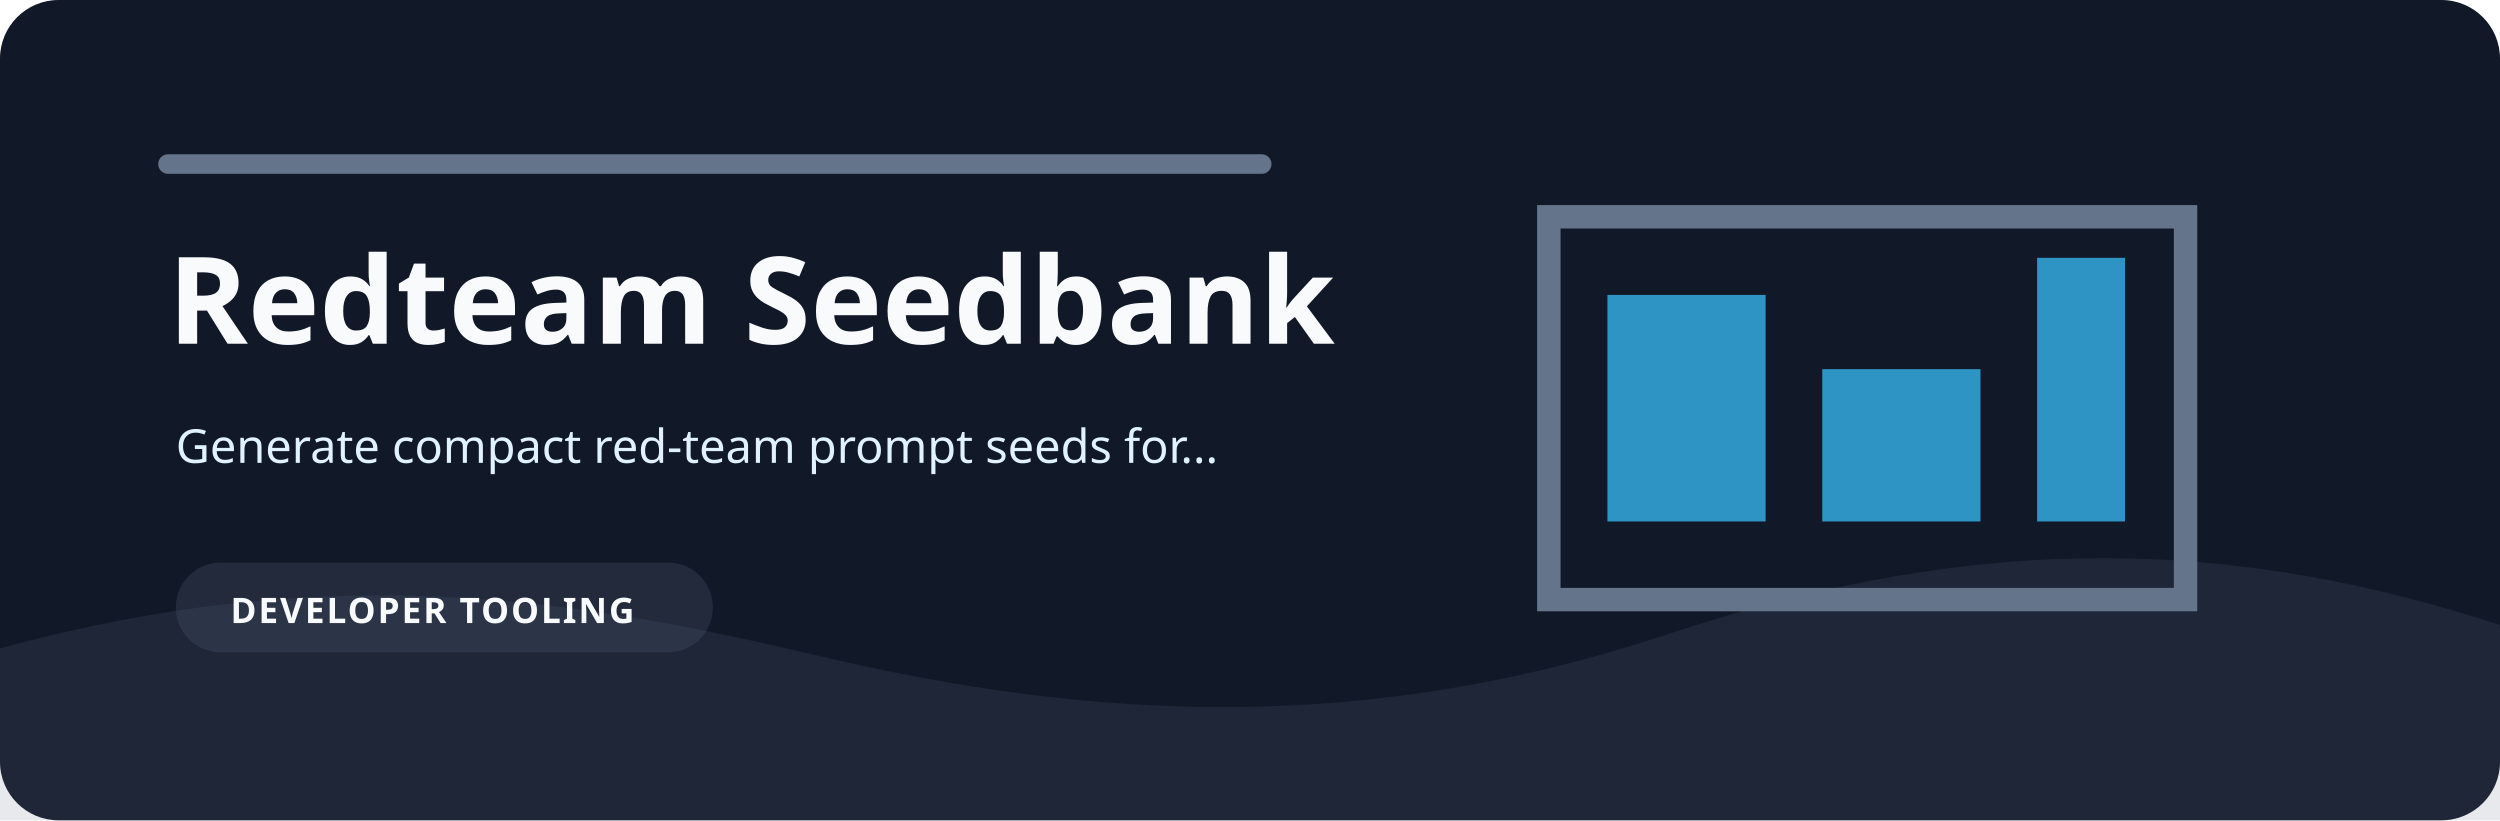
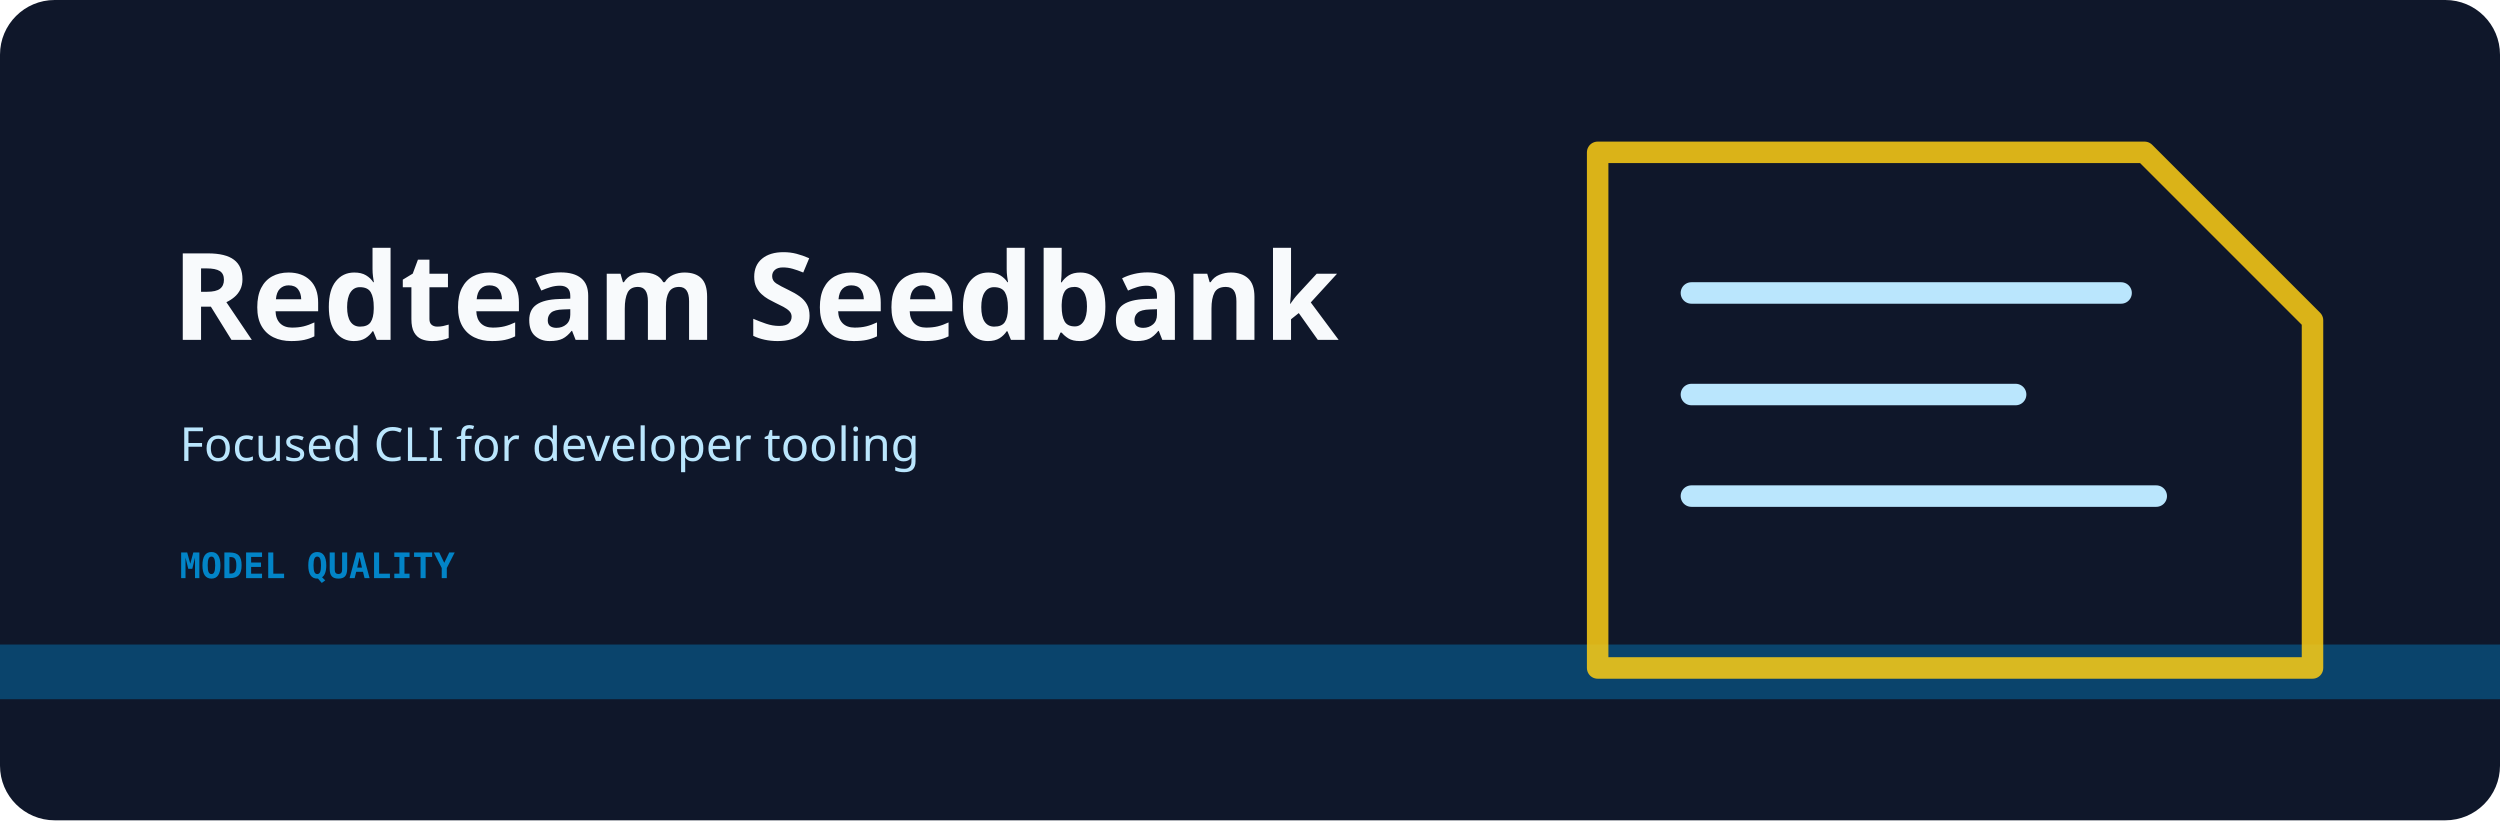
- <svg xmlns="http://www.w3.org/2000/svg" width="1280" height="420" viewBox="0 0 1280 420" fill="none" role="img" aria-label="Redteam Seedbank project cover">
-   <rect width="1280" height="420" rx="30" fill="#111827" />
-   <path d="M0 332C168 286 293 306 420 336C560 369 699 376 853 325C1018 270 1148 277 1280 320V420H0V332Z" fill="#64748b" opacity=".16" />
-   <path d="M86 84h560" stroke="#64748b" stroke-width="10" stroke-linecap="round" />
-   <text x="86" y="176" fill="#f8fafc" font-family="Manrope, ui-sans-serif, system-ui" font-size="62" font-weight="800">Redteam Seedbank</text>
-   <text x="90" y="237" fill="#e0f2fe" font-family="Manrope, ui-sans-serif, system-ui" font-size="24" font-weight="500">Generate compact red-team prompt seeds for...</text>
-   <rect x="90" y="288" width="275" height="46" rx="23" fill="#64748b" opacity=".20" />
-   <text x="118" y="319" fill="#f8fafc" font-family="Manrope, ui-sans-serif, system-ui" font-size="18" font-weight="800" letter-spacing="1">DEVELOPER TOOLING</text>
-   <path d="M793 111h326v196H793z" fill="none" stroke="#64748b" stroke-width="12" />
-   <path d="M823 151h81v116h-81zM933 189h81v78h-81zM1043 132h45v135h-45z" fill="#38bdf8" opacity=".75" />
+ <svg xmlns="http://www.w3.org/2000/svg" width="1280" height="420" viewBox="0 0 1280 420" fill="none" role="img" aria-label="Redteam Seedbank cover">
+   <rect width="1280" height="420" rx="28" fill="#0f172a" />
+   <path d="M0 344h1280" stroke="#0284c7" stroke-width="28" opacity=".42" />
+   <path d="M818 78l280 0 86 86v178H818z" fill="none" stroke="#facc15" stroke-width="11" stroke-linejoin="round" opacity=".86" />
+   <path d="M866 150h220M866 202h166M866 254h238" stroke="#bae6fd" stroke-width="11" stroke-linecap="round" />
+   <text x="88" y="174" fill="#f8fafc" font-family="DM Sans, ui-sans-serif, system-ui" font-size="62" font-weight="900">Redteam Seedbank</text>
+   <text x="92" y="236" fill="#bae6fd" font-family="DM Sans, ui-sans-serif, system-ui" font-size="24">Focused CLI for developer tooling</text>
+   <text x="92" y="296" fill="#0284c7" font-family="ui-monospace, SFMono-Regular, Menlo, monospace" font-size="18" font-weight="700">MODEL QUALITY</text>
</svg>
